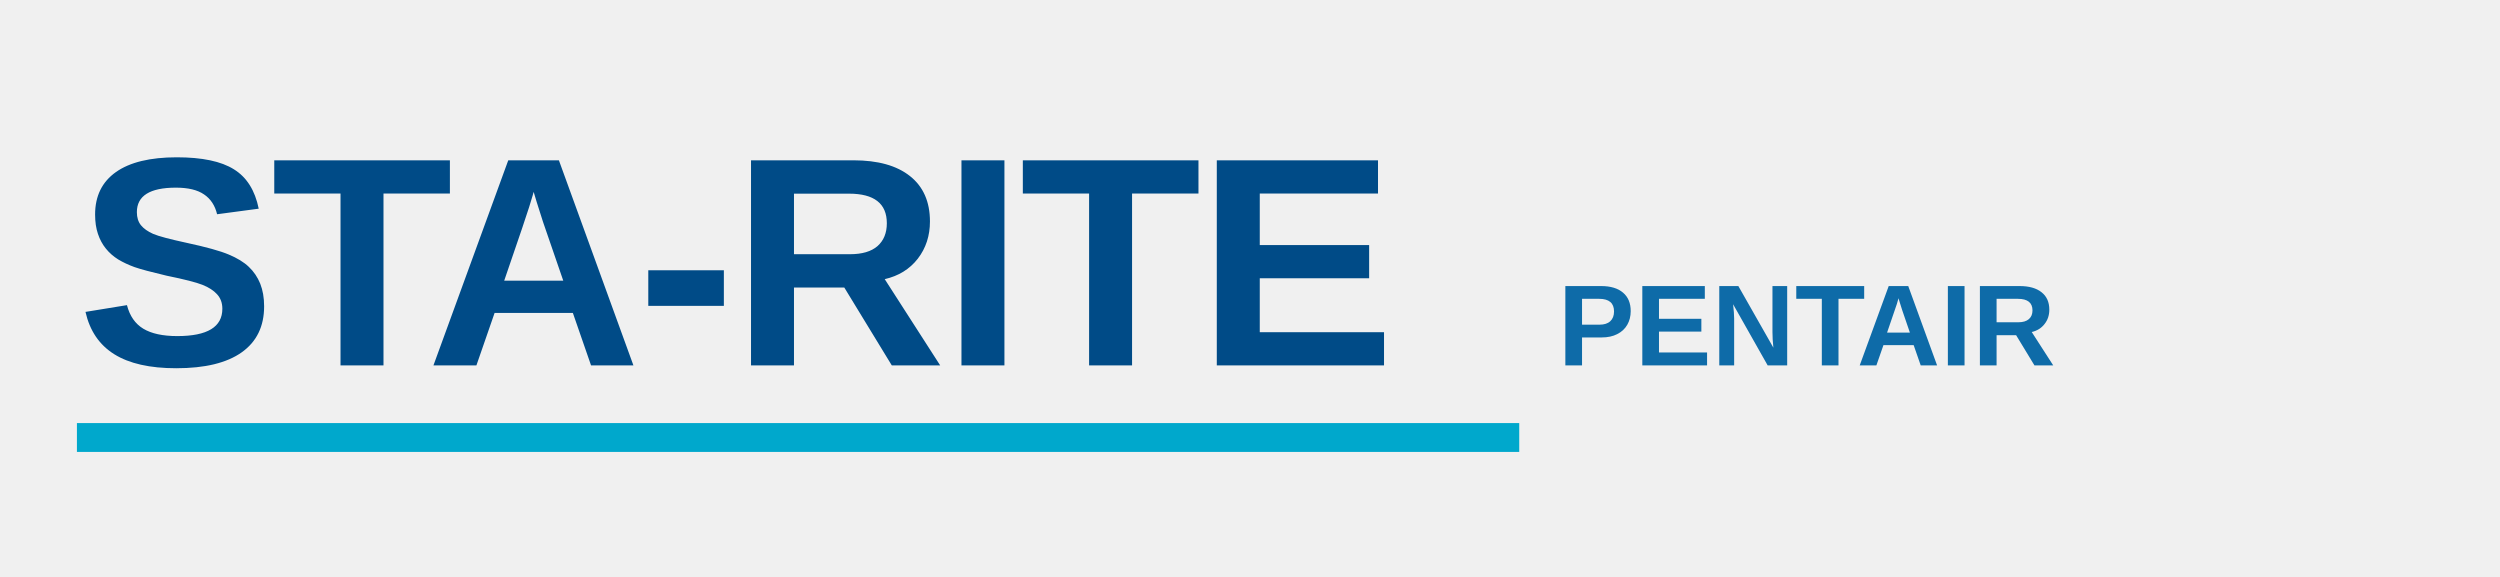
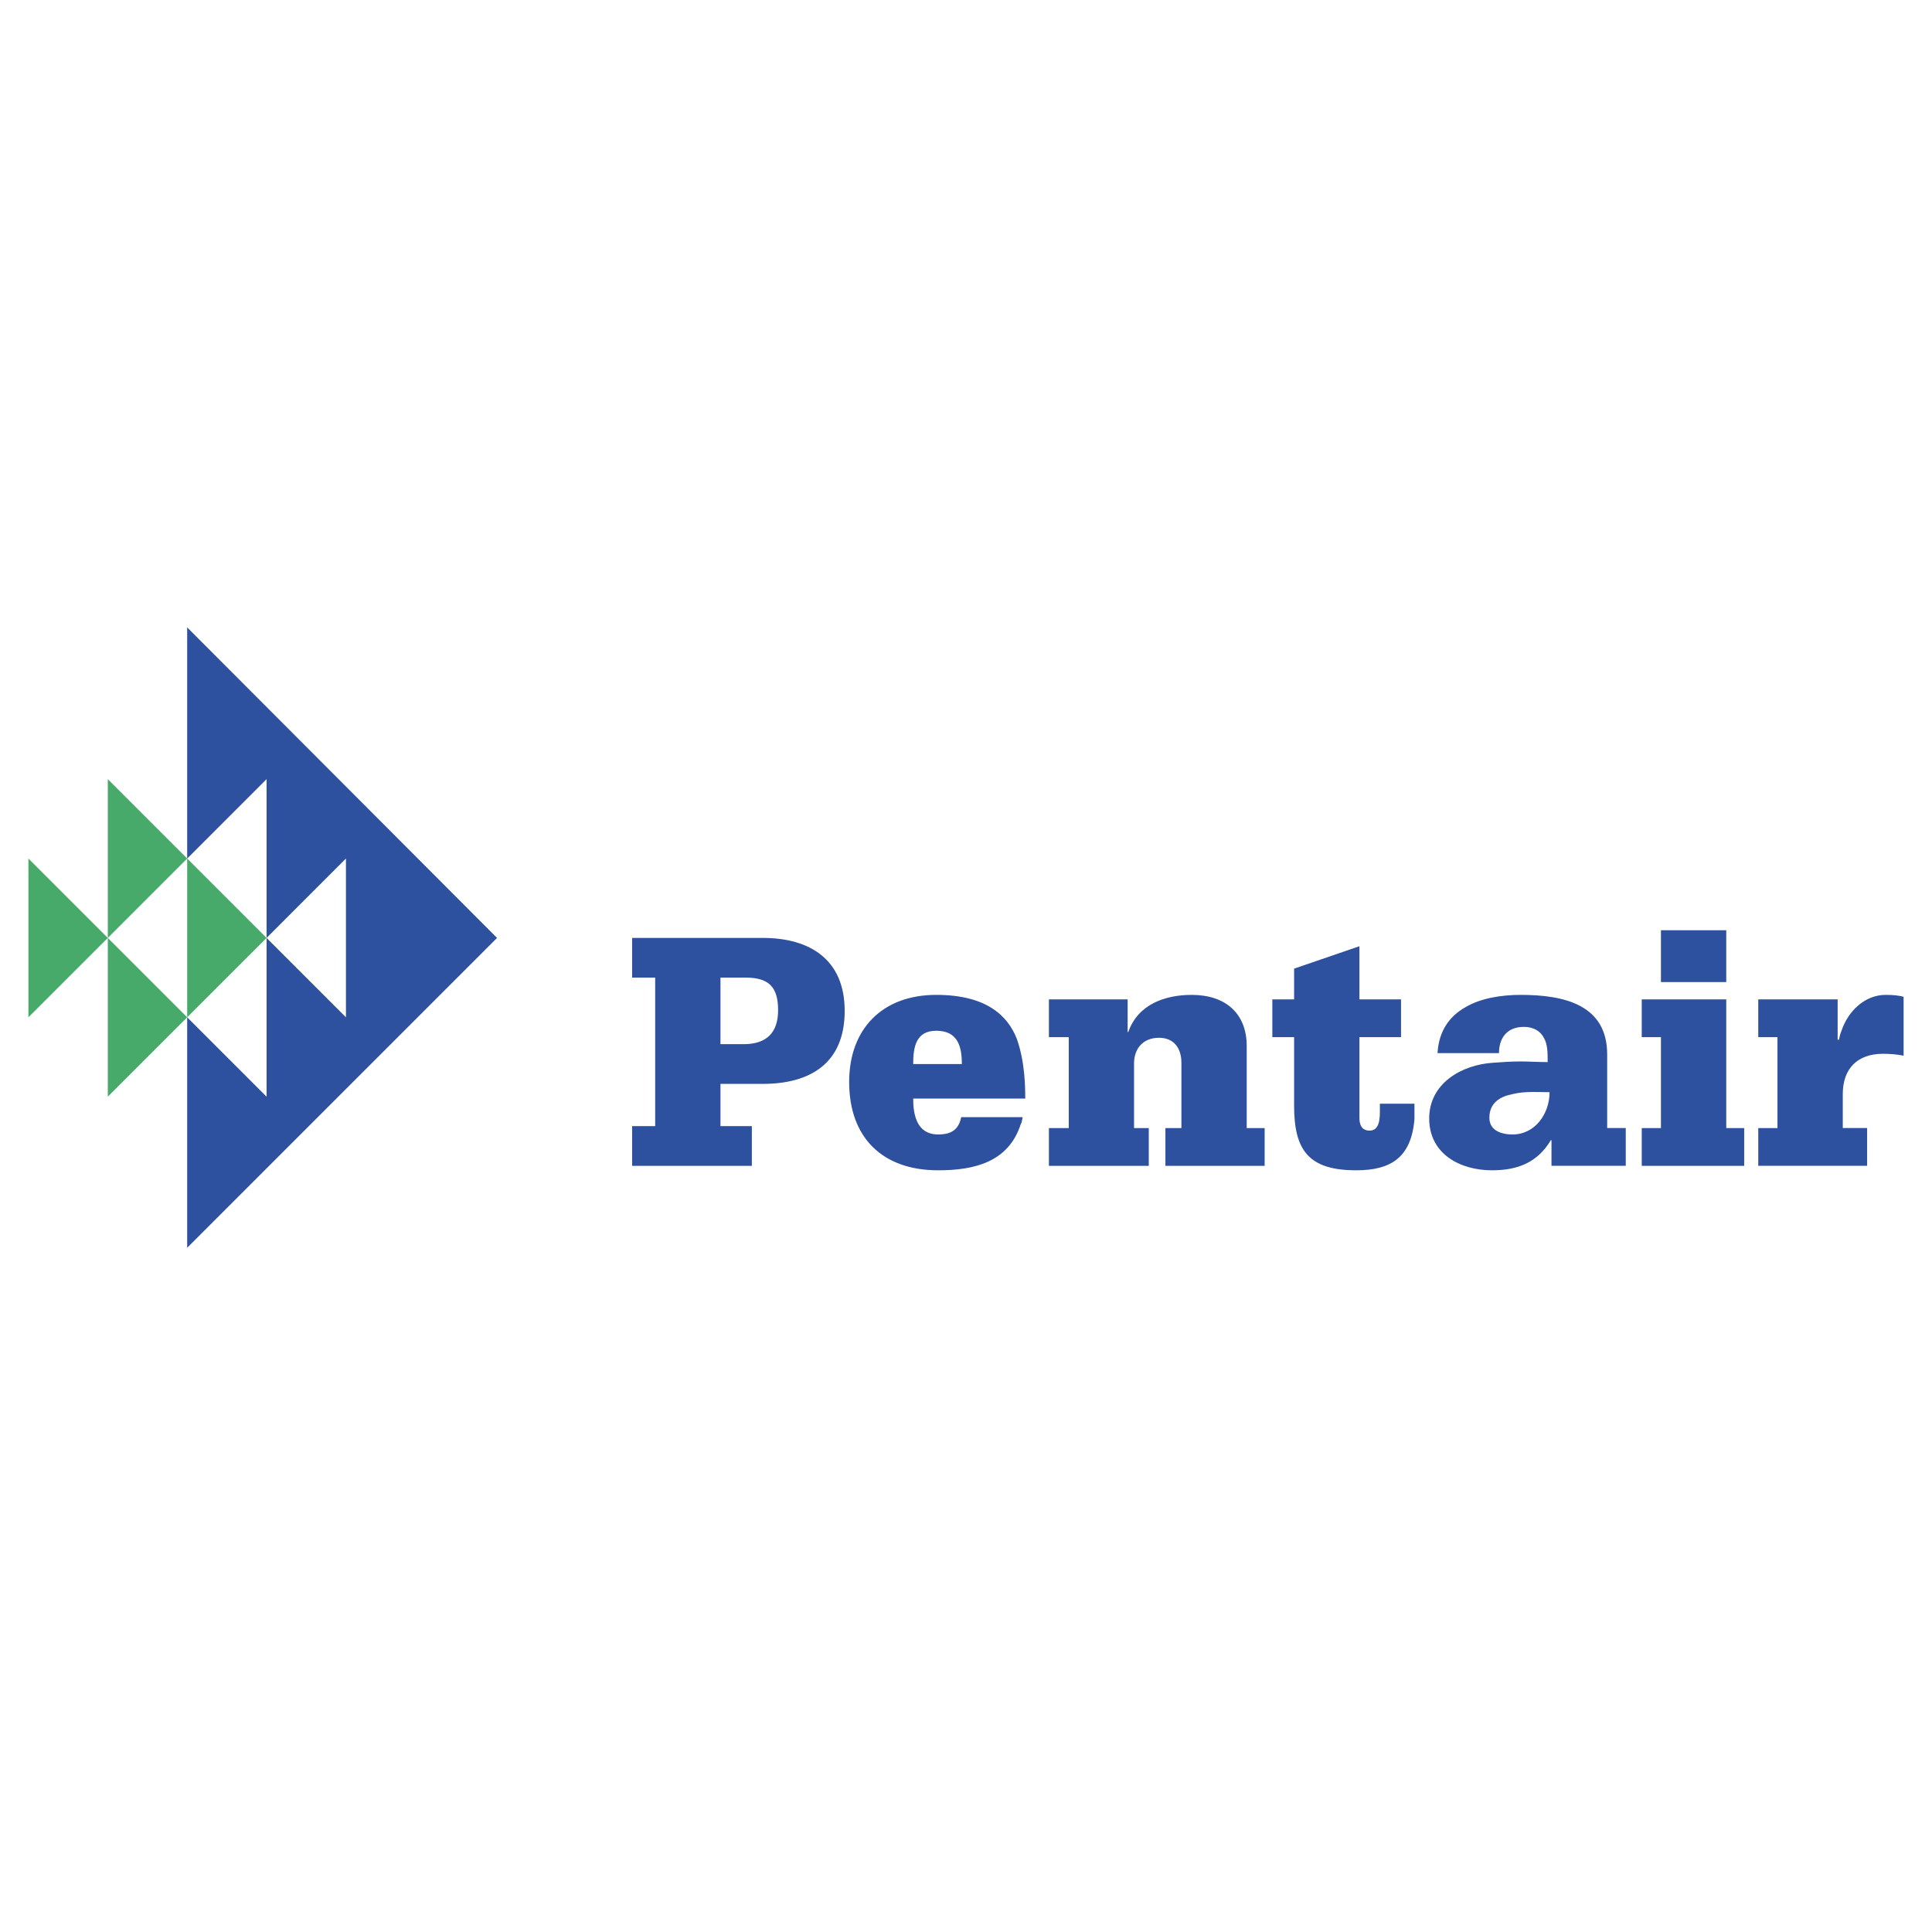
- <svg xmlns="http://www.w3.org/2000/svg" viewBox="0 0 260 60" fill="none">
-   <text x="8" y="38" font-family="'Arial Black', 'Helvetica Neue', Arial, sans-serif" font-weight="900" font-size="31" fill="#004B87" letter-spacing="-0.5">STA-RITE</text>
-   <rect x="8" y="44" width="150" height="3" fill="#00A8CC" />
-   <text x="162" y="38" font-family="Arial, sans-serif" font-weight="800" font-size="12" fill="#0E6BA8">PENTAIR</text>
+ <svg xmlns="http://www.w3.org/2000/svg" width="2500" height="2500" viewBox="0 0 192.756 192.756">
+   <g fill-rule="evenodd" clip-rule="evenodd">
+     <path fill="#fff" d="M0 0h192.756v192.756H0V0z" />
+     <path d="M63.068 112.355h2.299v-14.82h-2.299v-3.959h13.03c4.727 0 8.176 2.171 8.176 7.282 0 5.238-3.449 7.281-8.176 7.281h-4.216v4.217h3.13v3.959H63.068v-3.96zm8.814-8.177h2.3c2.299 0 3.449-1.148 3.449-3.385 0-2.363-.958-3.258-3.258-3.258h-2.491v6.643zM91.108 109.607c0 1.662.383 3.578 2.491 3.578 1.277 0 2.044-.447 2.299-1.725h6.132c-.064.254-.064.51-.191.701-1.215 3.77-4.6 4.6-8.24 4.6-5.557 0-8.878-3.258-8.878-8.814 0-5.301 3.321-8.688 8.687-8.688 5.045 0 7.155 2.107 8.049 4.408.83 2.363.83 4.918.83 5.939H91.108v.001zm4.855-3.449c0-1.725-.383-3.32-2.555-3.32-2.044 0-2.299 1.66-2.299 3.32h4.854zM104.65 112.547h1.979v-9.07h-1.979v-3.77h7.855v3.258h.064c.957-2.746 3.641-3.705 6.324-3.705 3.385 0 5.492 1.854 5.492 5.111v8.176h1.789v3.768h-9.9v-3.768h1.596v-6.516c0-1.469-.766-2.492-2.234-2.492-1.598 0-2.492 1.086-2.492 2.557v6.451h1.469v3.768h-9.963v-3.768zM126.941 99.707h2.172v-3.066l6.516-2.235v5.301h4.152v3.77h-4.152v8.047c0 .639.191 1.277 1.021 1.277 1.021 0 1.021-1.277 1.021-2.043v-.639h3.449v1.533c-.318 3.896-2.426 5.109-5.812 5.109-4.791 0-6.195-2.045-6.195-6.451v-6.834h-2.172v-3.769zM143.422 105.072c.127-2.234 1.213-3.705 2.811-4.598 1.531-.895 3.576-1.215 5.492-1.215 4.408 0 8.623 1.023 8.623 5.941v7.346h1.854v3.768h-7.41v-2.555h-.064c-1.342 2.236-3.32 3.002-5.877 3.002-3.129 0-6.26-1.598-6.26-5.174 0-3.514 3.258-5.365 6.389-5.557.895-.064 1.789-.129 2.682-.129.895 0 1.854.064 2.748.064 0-.957 0-1.789-.385-2.428-.318-.639-1.021-1.086-1.979-1.086-1.725 0-2.492 1.15-2.492 2.619h-6.132v.002zm7.473 8.114c2.299 0 3.705-2.109 3.705-4.217-.959 0-2.428-.127-3.705.191-1.277.256-2.299.895-2.299 2.363 0 1.278 1.213 1.663 2.299 1.663zM163.797 112.547h1.916v-9.07h-1.916v-3.77h8.432v12.84h1.789v3.768h-10.221v-3.768zm1.916-19.738h6.516v5.173h-6.516v-5.173zM175.422 112.547h1.916v-9.07h-1.916v-3.77h7.92v4.025h.129c.062-.32.127-.576.256-.895.639-1.916 2.299-3.578 4.406-3.578.768 0 1.342.064 1.789.191v5.877c-.576-.127-1.342-.191-2.045-.191-2.555 0-4.023 1.469-4.023 4.023v3.387h2.428v3.768h-10.859v-3.767h-.001zM26.596 93.576l7.92-7.921v15.841l-7.92-7.92v15.84l-7.921-7.92v22.994L49.59 93.576l-30.915-30.98v23.059l7.921-7.92v15.841z" fill="#2d509f" />
+     <path fill="#48aa6a" d="M26.596 93.576L10.755 77.735v15.841l7.92-7.921v15.841l7.921-7.92zM2.834 85.655l15.841 15.841-7.92 7.92v-15.84l-7.921 7.92V85.655z" />
+   </g>
</svg>
